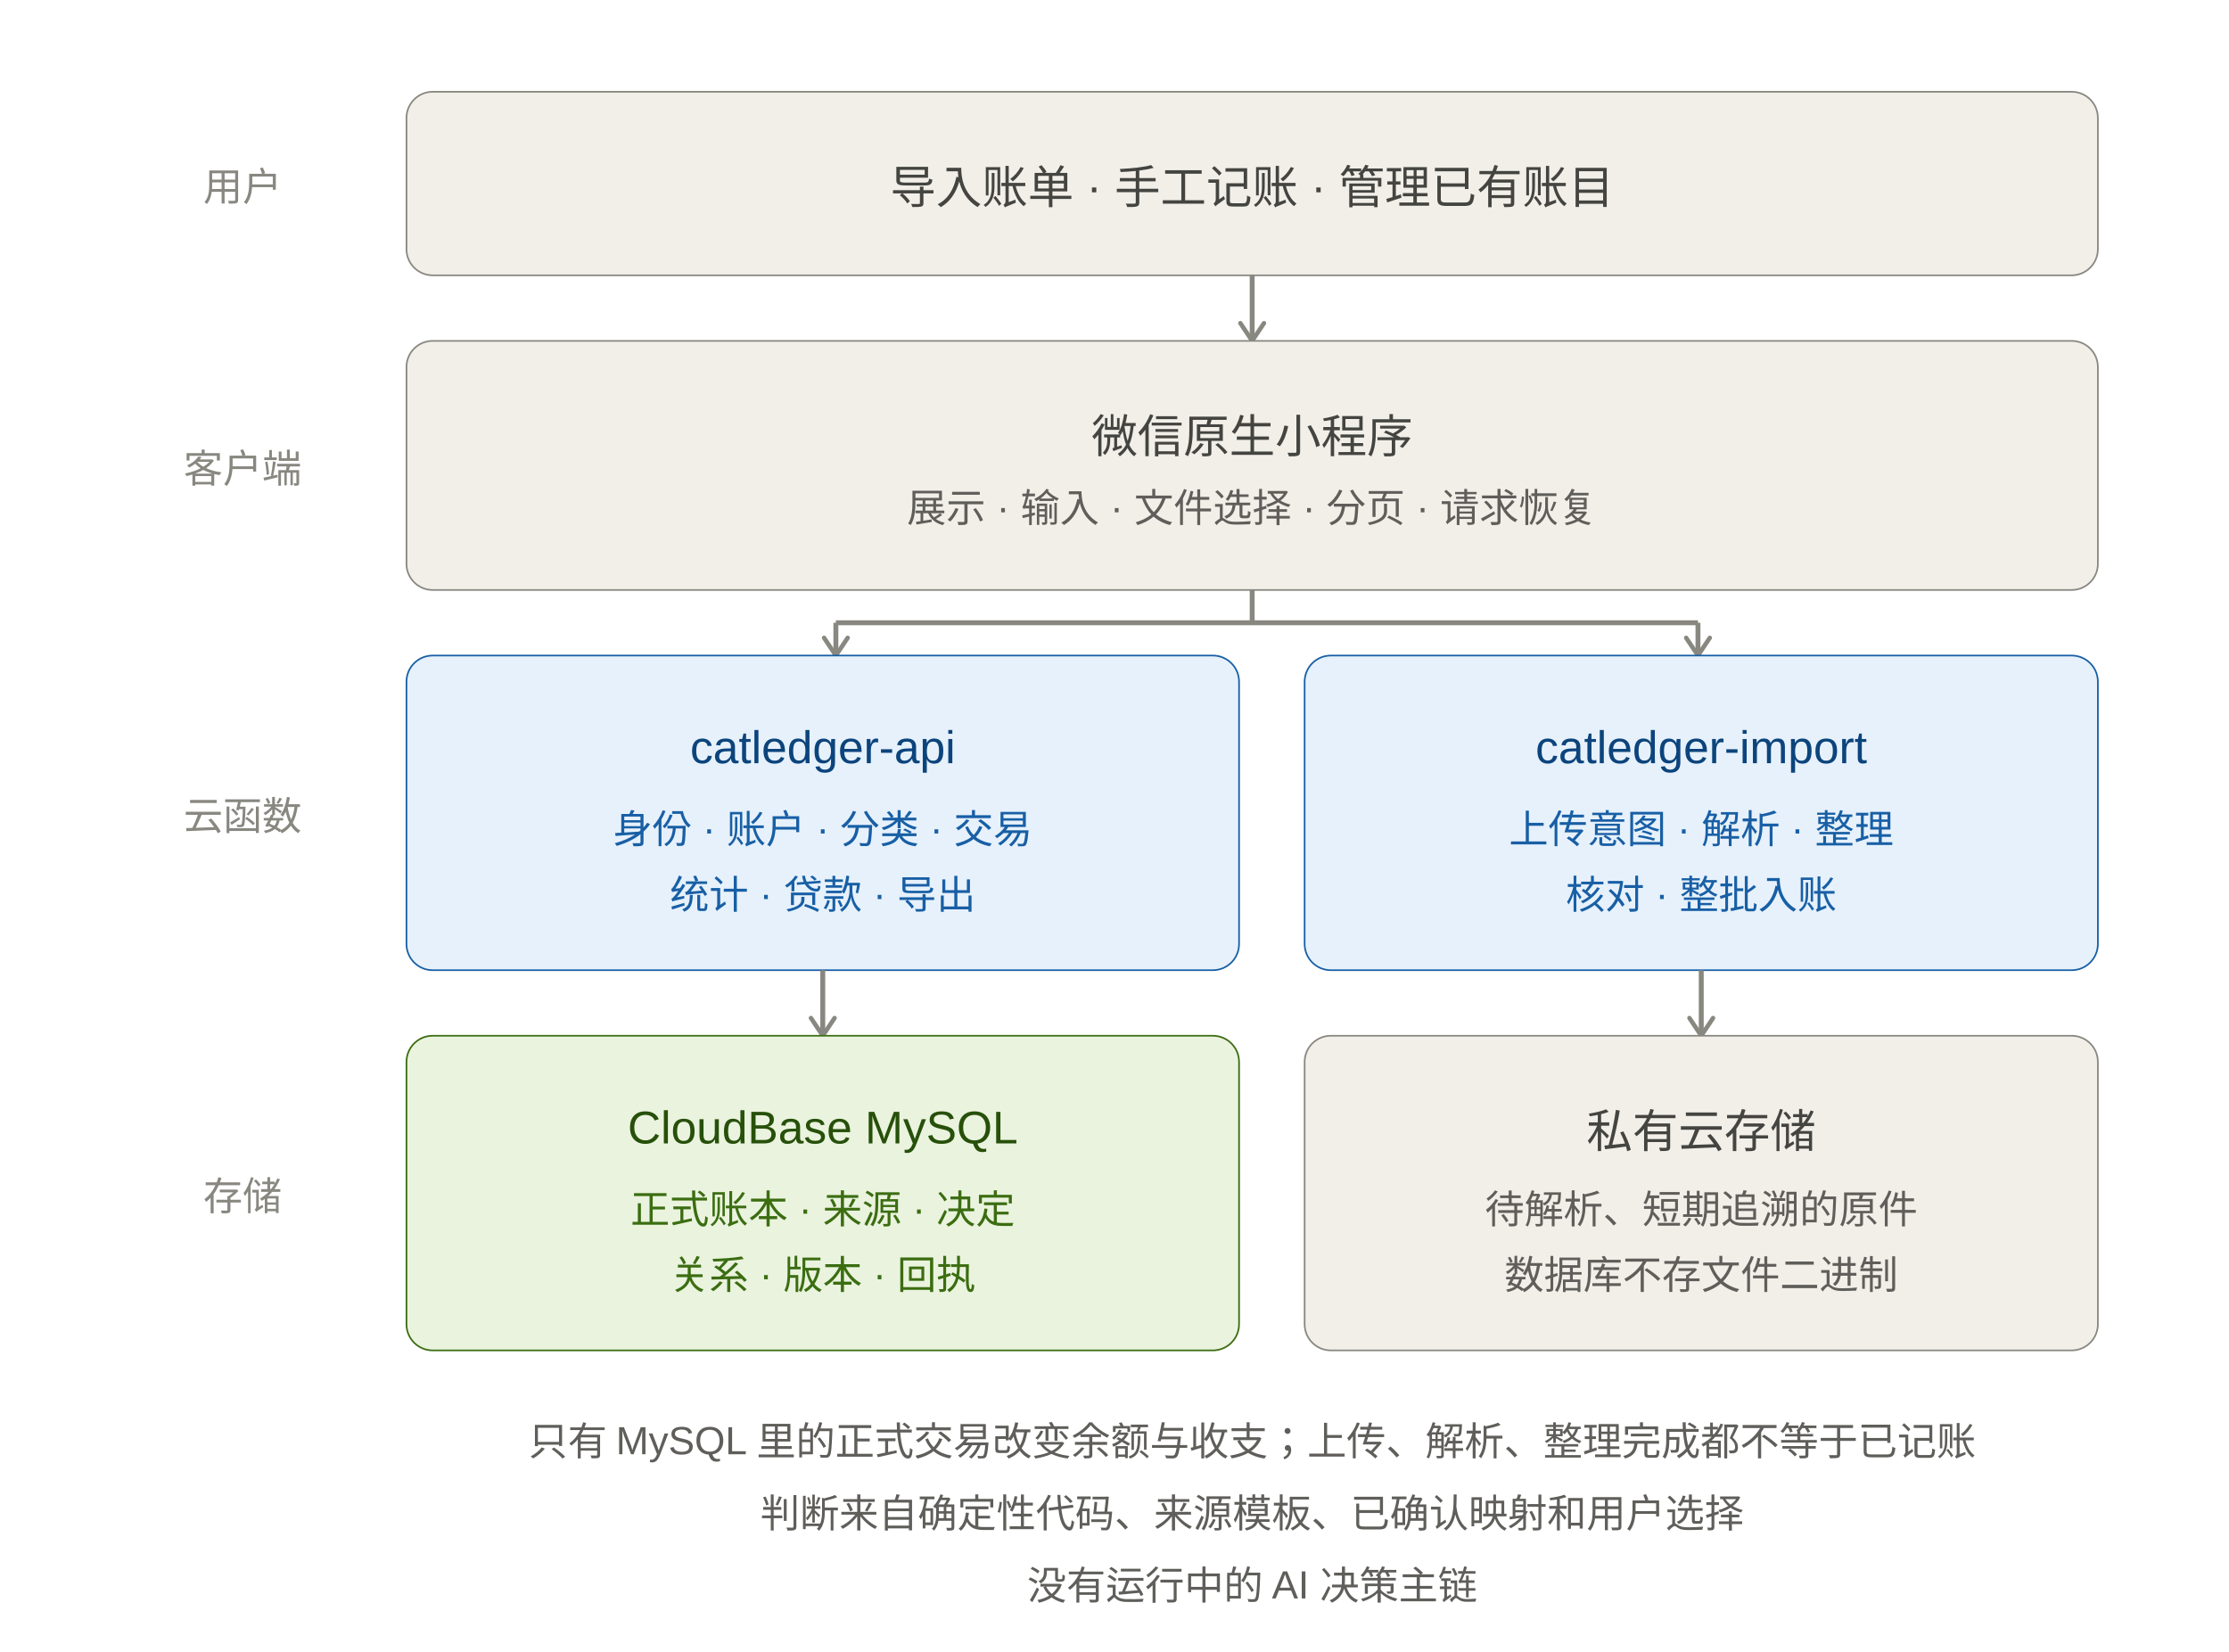
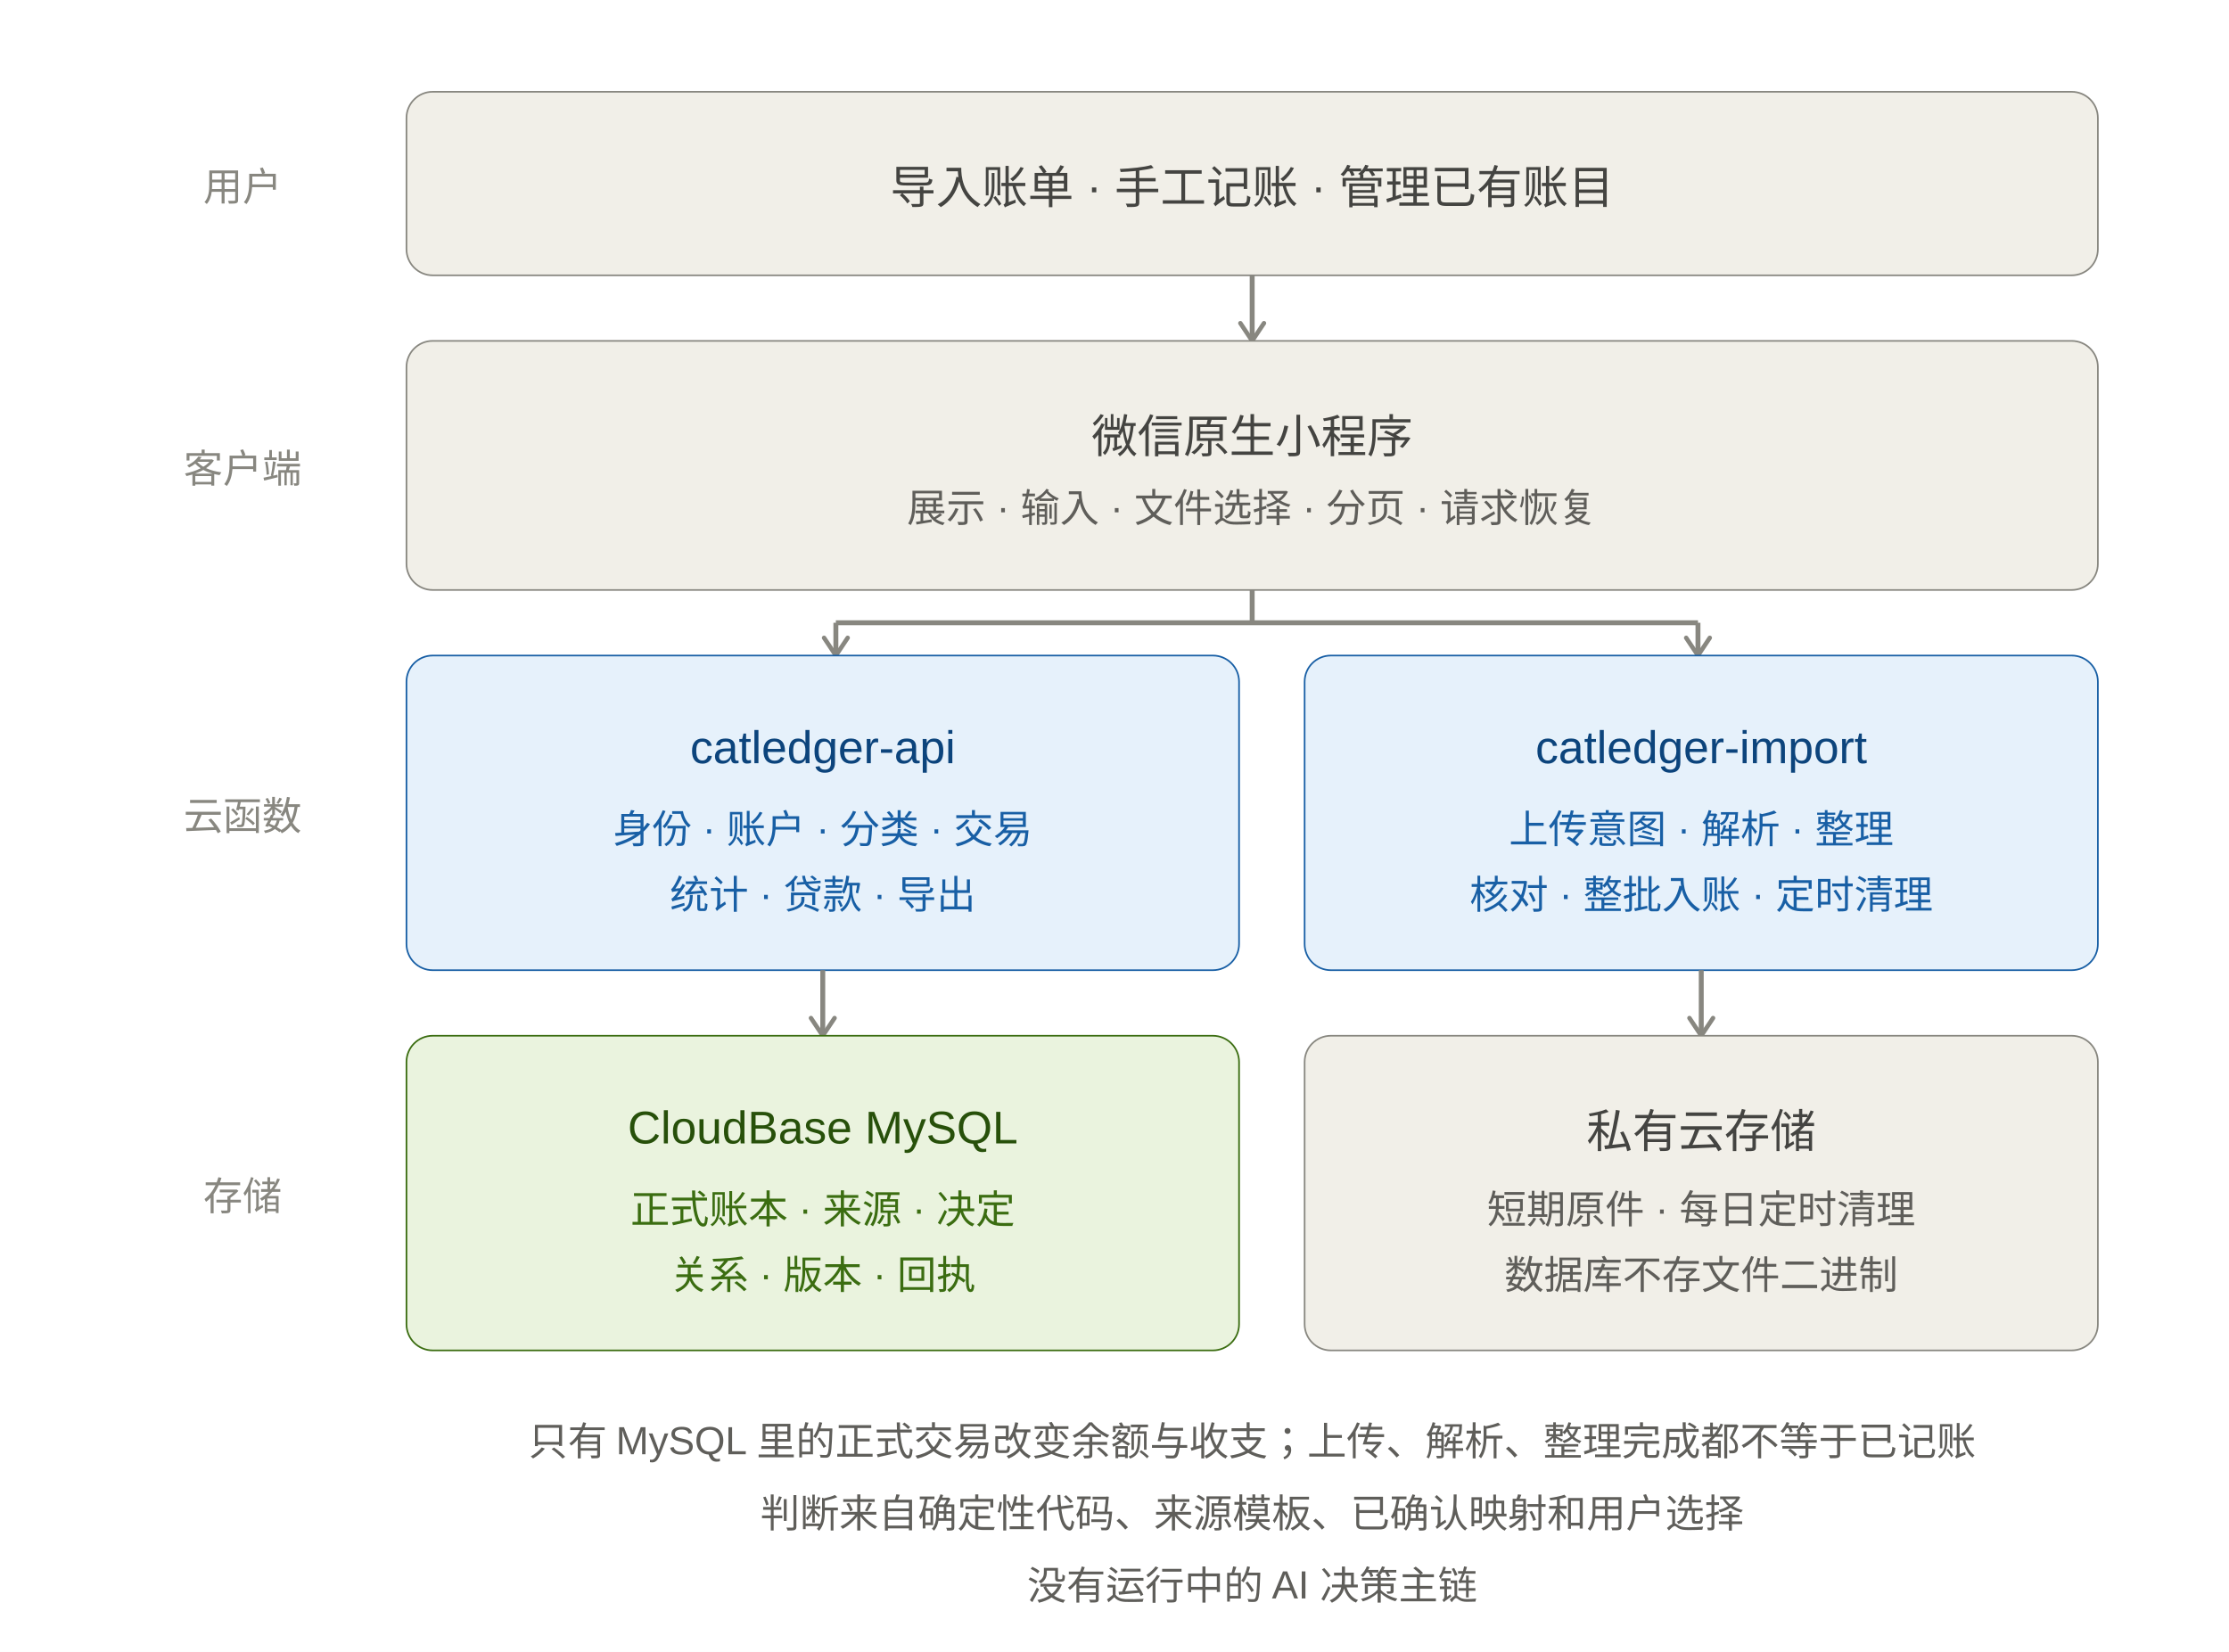
- <svg xmlns="http://www.w3.org/2000/svg" viewBox="0 0 680 504" width="680" height="504">
+ <svg xmlns="http://www.w3.org/2000/svg" viewBox="0 0 680 504" width="1360" height="1008">
  <defs>
    <marker id="arrow" viewBox="0 0 10 10" refX="8" refY="5" markerWidth="6" markerHeight="6" orient="auto-start-reverse">
      <path d="M2 1L8 5L2 9" fill="none" stroke="context-stroke" stroke-width="1.5" stroke-linecap="round" stroke-linejoin="round" />
    </marker>
  </defs>
  <rect x="0" y="0" width="680" height="504" fill="#FFFFFF" />
  <g font-family="PingFang SC, Helvetica Neue, Arial, sans-serif">
    <text x="74" y="56" text-anchor="middle" dominant-baseline="central" font-size="12" fill="#888780">用户</text>
    <text x="74" y="142" text-anchor="middle" dominant-baseline="central" font-size="12" fill="#888780">客户端</text>
    <text x="74" y="248" text-anchor="middle" dominant-baseline="central" font-size="12" fill="#888780">云函数</text>
    <text x="74" y="364" text-anchor="middle" dominant-baseline="central" font-size="12" fill="#888780">存储</text>
    <rect x="124" y="28" width="516" height="56" rx="8" fill="#F1EFE8" stroke="#888780" stroke-width="0.5" />
    <text x="382" y="56" text-anchor="middle" dominant-baseline="central" font-size="14" fill="#444441">导入账单 · 手工记账 · 管理已有账目</text>
    <path d="M382 84L382 104" fill="none" stroke="#888780" stroke-width="1.5" marker-end="url(#arrow)" />
    <rect x="124" y="104" width="516" height="76" rx="8" fill="#F1EFE8" stroke="#888780" stroke-width="0.5" />
    <text x="382" y="132" text-anchor="middle" dominant-baseline="central" font-size="14" font-weight="500" fill="#444441">微信原生小程序</text>
    <text x="382" y="154" text-anchor="middle" dominant-baseline="central" font-size="12" fill="#5F5E5A">展示 · 输入 · 文件选择 · 分页 · 请求恢复</text>
    <path d="M382 180L382 190" fill="none" stroke="#888780" stroke-width="1.5" />
    <path d="M255 190L518 190" fill="none" stroke="#888780" stroke-width="1.5" />
    <path d="M255 190L255 200" fill="none" stroke="#888780" stroke-width="1.5" marker-end="url(#arrow)" />
    <path d="M518 190L518 200" fill="none" stroke="#888780" stroke-width="1.5" marker-end="url(#arrow)" />
    <rect x="124" y="200" width="254" height="96" rx="8" fill="#E6F1FB" stroke="#185FA5" stroke-width="0.5" />
    <text x="251" y="228" text-anchor="middle" dominant-baseline="central" font-size="14" font-weight="500" fill="#0C447C">catledger-api</text>
    <text x="251" y="252" text-anchor="middle" dominant-baseline="central" font-size="12" fill="#185FA5">身份 · 账户 · 分类 · 交易</text>
    <text x="251" y="272" text-anchor="middle" dominant-baseline="central" font-size="12" fill="#185FA5">统计 · 贷款 · 导出</text>
    <rect x="398" y="200" width="242" height="96" rx="8" fill="#E6F1FB" stroke="#185FA5" stroke-width="0.5" />
    <text x="519" y="228" text-anchor="middle" dominant-baseline="central" font-size="14" font-weight="500" fill="#0C447C">catledger-import</text>
    <text x="519" y="252" text-anchor="middle" dominant-baseline="central" font-size="12" fill="#185FA5">上传意图 · 解析 · 整理</text>
-     <text x="519" y="272" text-anchor="middle" dominant-baseline="central" font-size="12" fill="#185FA5">核对 · 整批入账</text>
+     <text x="519" y="272" text-anchor="middle" dominant-baseline="central" font-size="12" fill="#185FA5">核对 · 整批入账 · 定时清理</text>
    <path d="M251 296L251 316" fill="none" stroke="#888780" stroke-width="1.5" marker-end="url(#arrow)" />
    <path d="M519 296L519 316" fill="none" stroke="#888780" stroke-width="1.5" marker-end="url(#arrow)" />
    <rect x="124" y="316" width="254" height="96" rx="8" fill="#EAF3DE" stroke="#3B6D11" stroke-width="0.5" />
    <text x="251" y="344" text-anchor="middle" dominant-baseline="central" font-size="14" font-weight="500" fill="#27500A">CloudBase MySQL</text>
    <text x="251" y="368" text-anchor="middle" dominant-baseline="central" font-size="12" fill="#3B6D11">正式账本 · 来源 · 决定</text>
    <text x="251" y="388" text-anchor="middle" dominant-baseline="central" font-size="12" fill="#3B6D11">关系 · 版本 · 回执</text>
    <rect x="398" y="316" width="242" height="96" rx="8" fill="#F1EFE8" stroke="#888780" stroke-width="0.5" />
    <text x="519" y="344" text-anchor="middle" dominant-baseline="central" font-size="14" font-weight="500" fill="#444441">私有云存储</text>
-     <text x="519" y="368" text-anchor="middle" dominant-baseline="central" font-size="12" fill="#5F5E5A">待解析、短期追溯的原件</text>
+     <text x="519" y="368" text-anchor="middle" dominant-baseline="central" font-size="12" fill="#5F5E5A">短期原件 · 每日定时清理</text>
    <text x="519" y="388" text-anchor="middle" dominant-baseline="central" font-size="12" fill="#5F5E5A">数据库不存文件二进制</text>
    <text x="382" y="444" text-anchor="middle" font-size="12" fill="#5F5E5A">只有 MySQL 里的正式交易改变余额与收支；上传、解析、整理完成都不等于已记账</text>
    <text x="382" y="466" text-anchor="middle" font-size="12" fill="#5F5E5A">判断来自确定性代码、来源模板、已确认映射和用户选择</text>
    <text x="382" y="488" text-anchor="middle" font-size="12" fill="#5F5E5A">没有运行中的 AI 决策主链</text>
  </g>
</svg>
